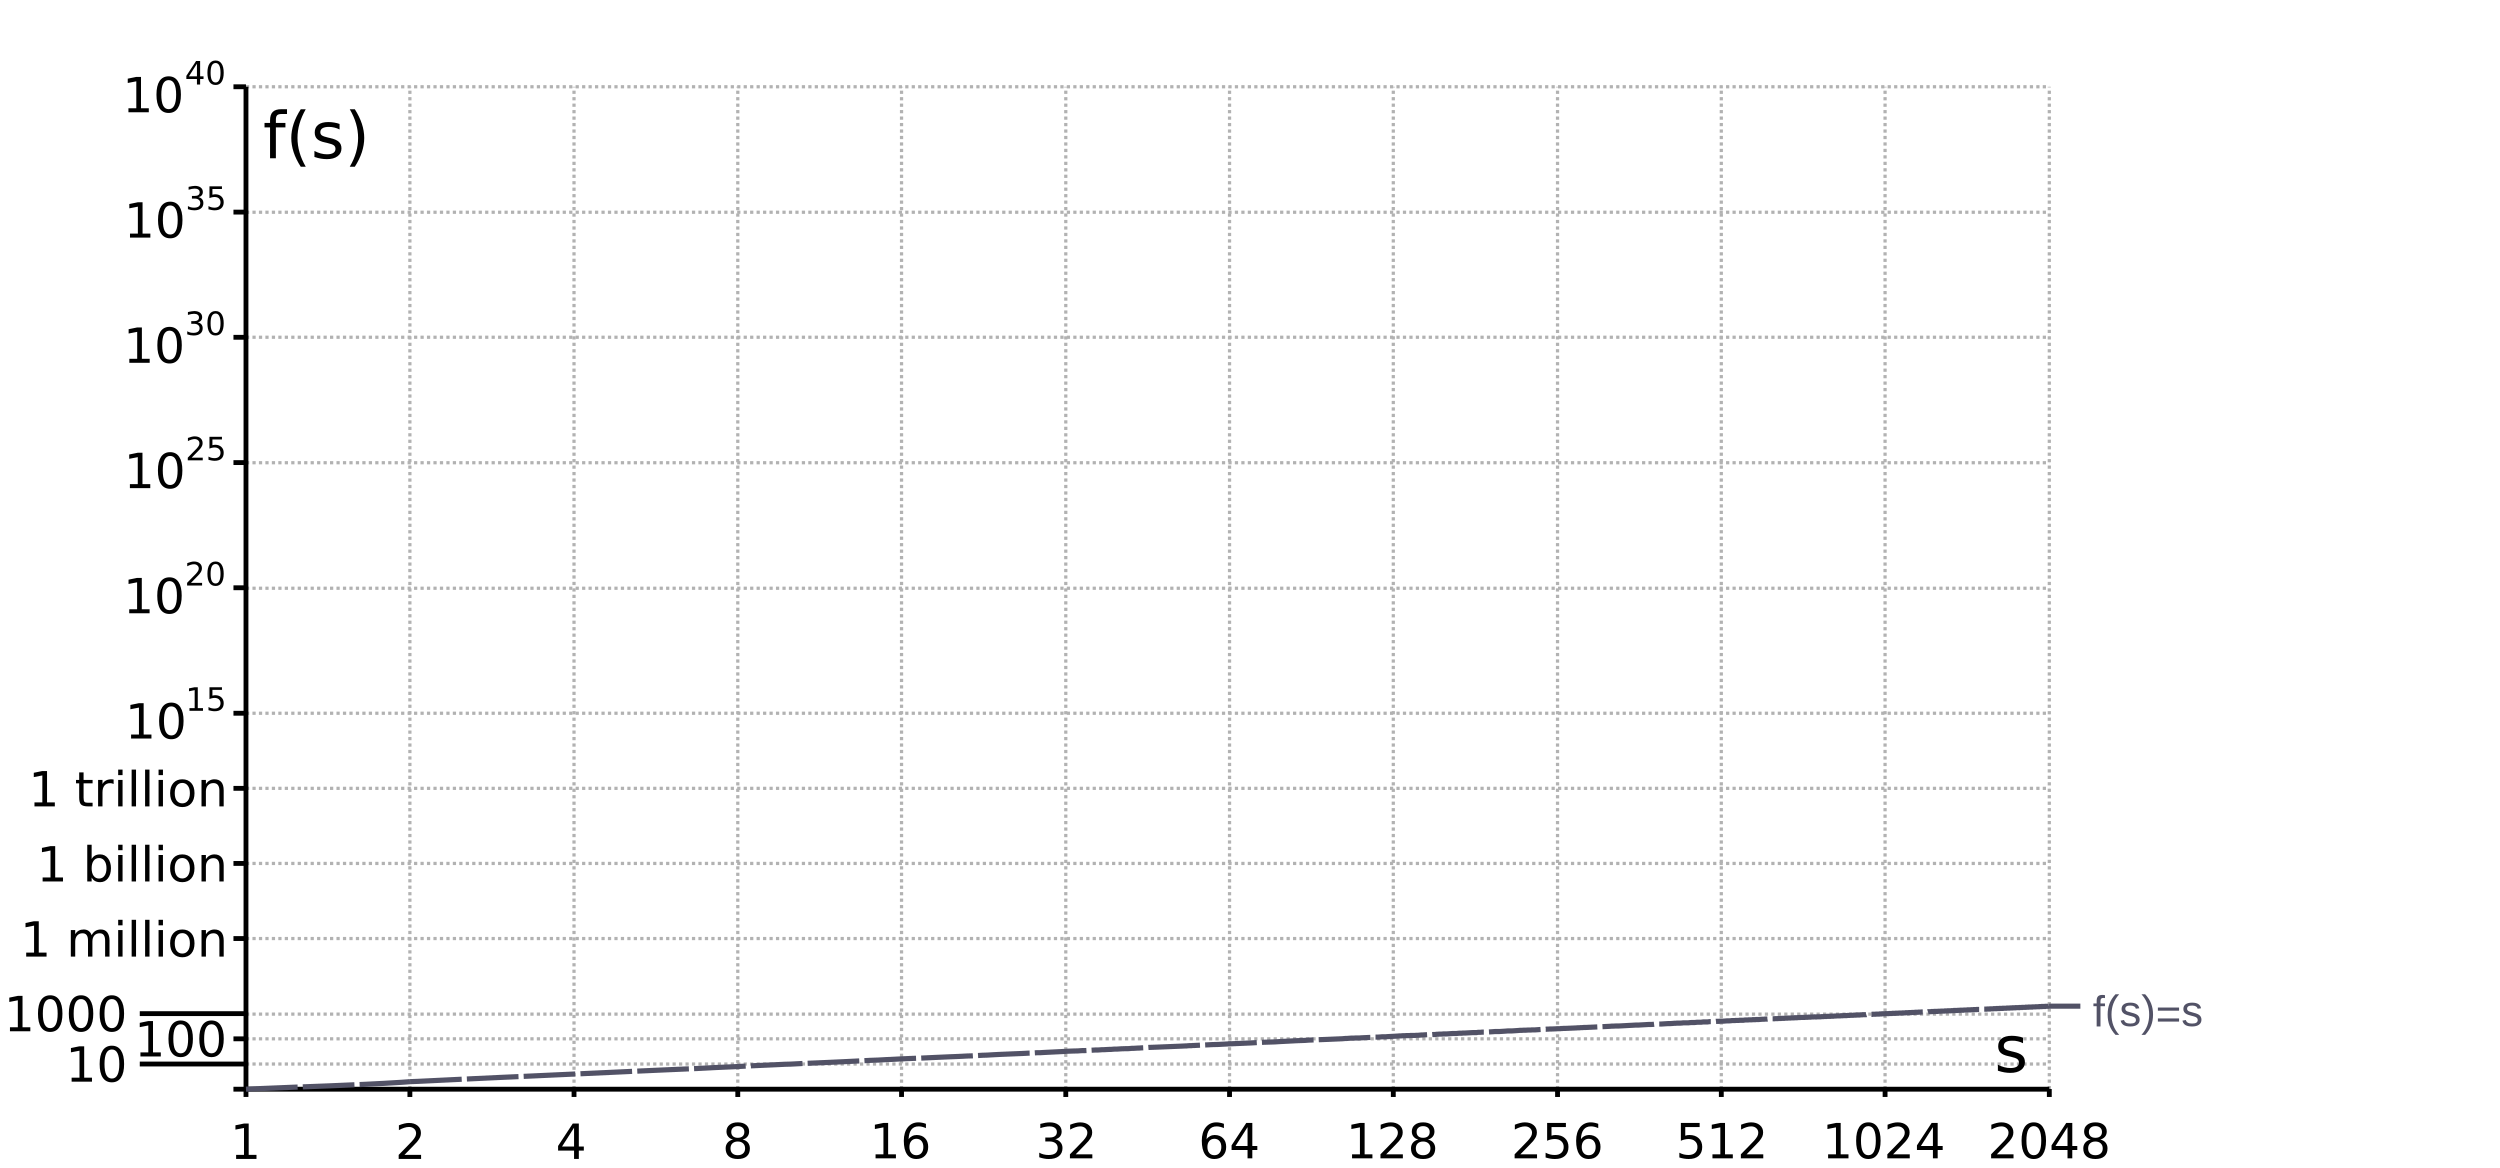
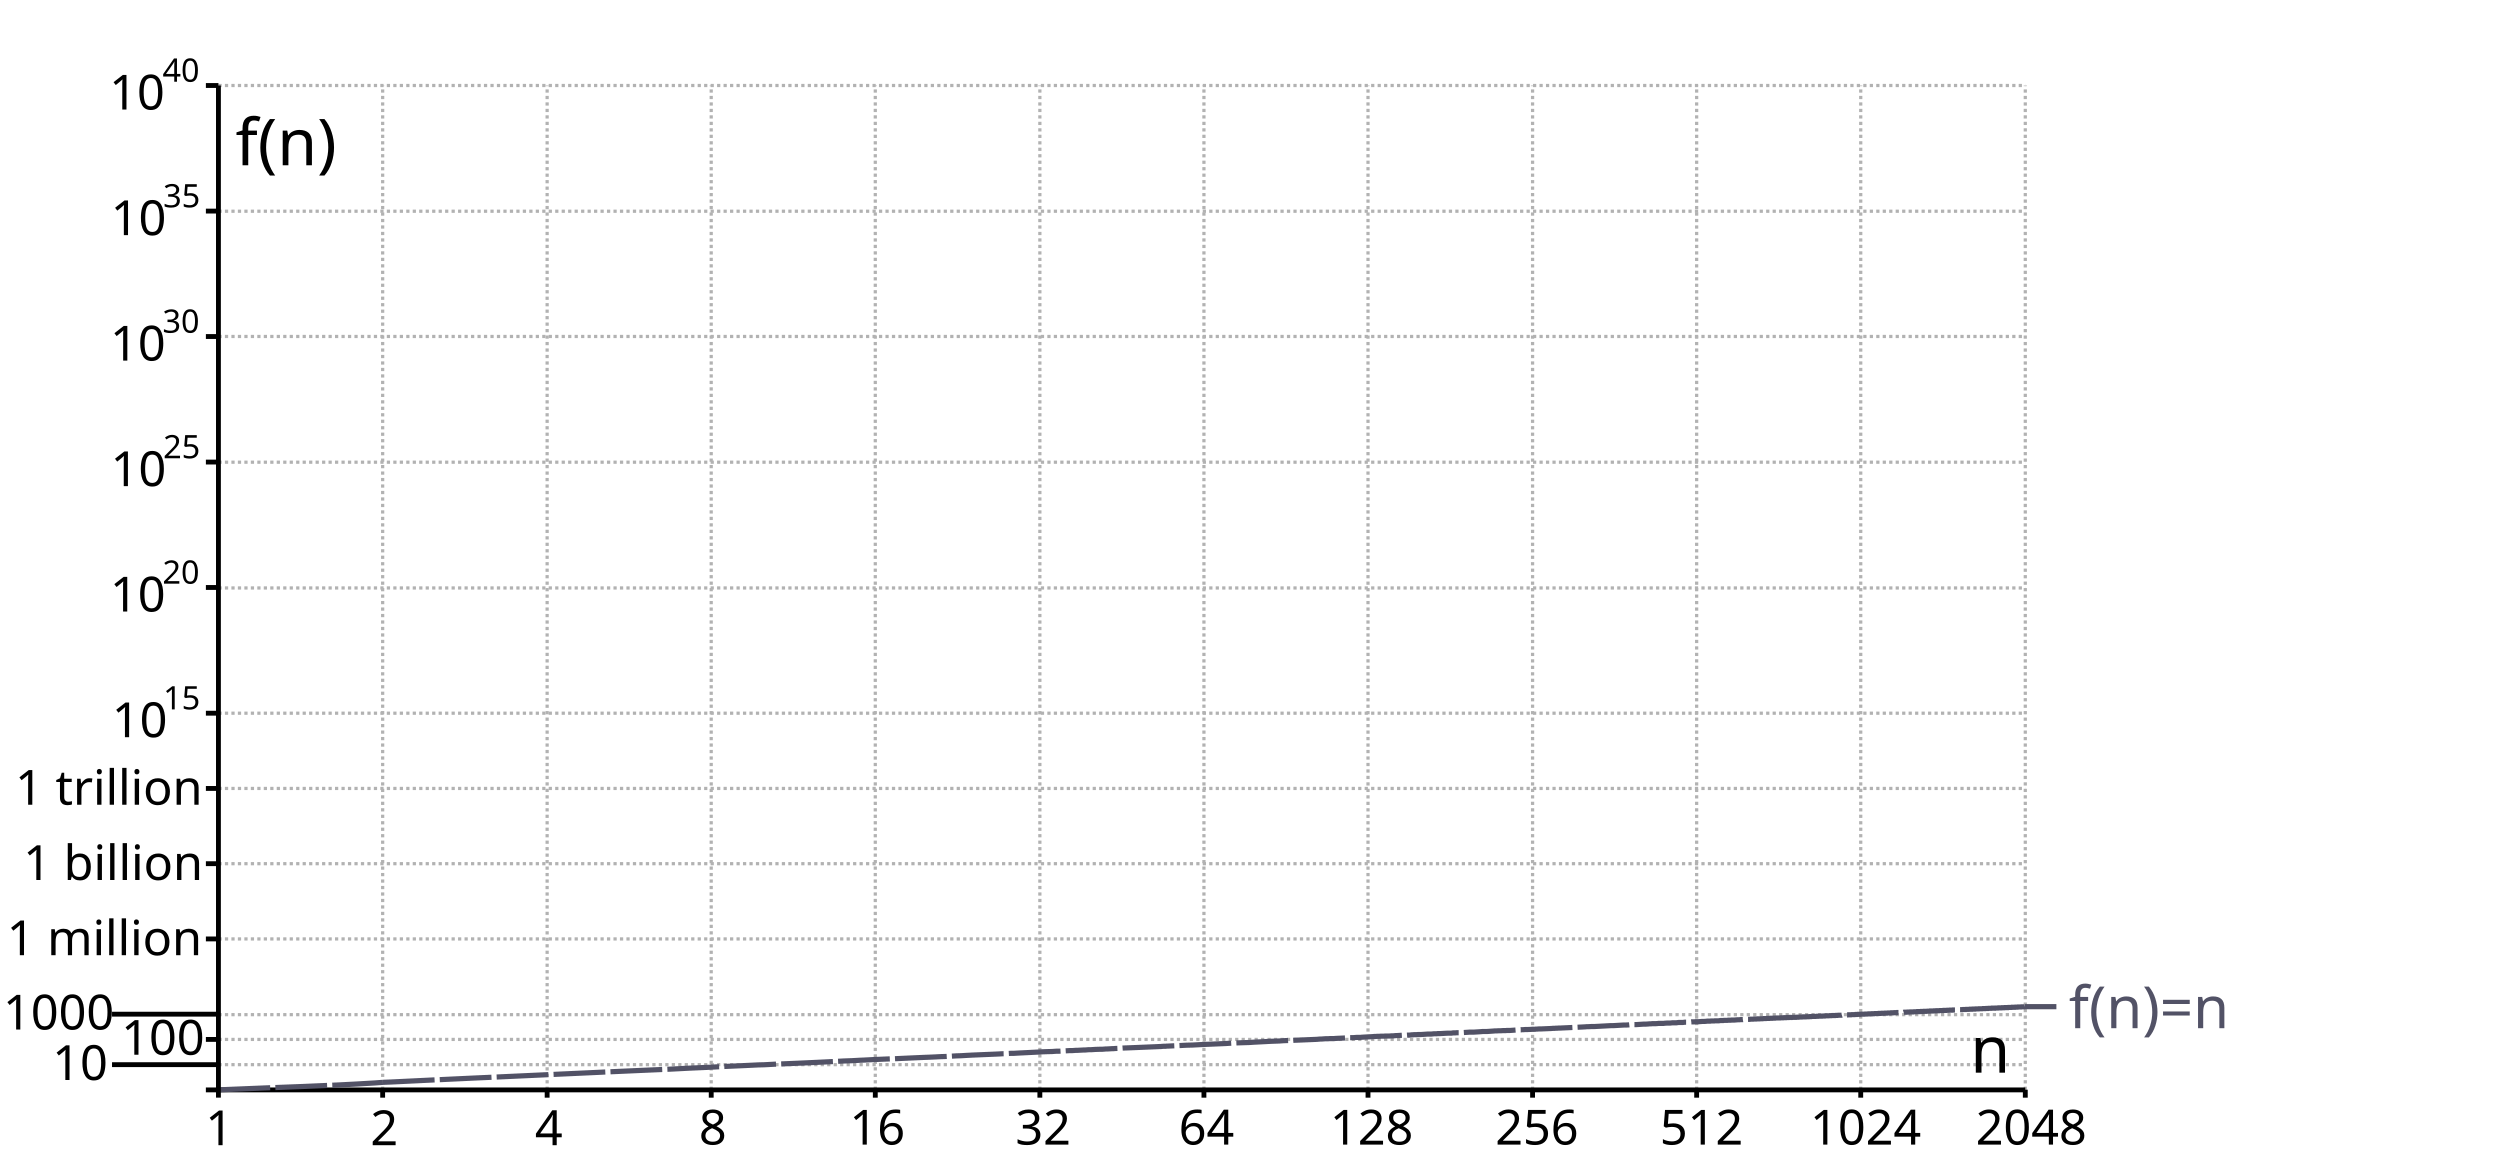
- <svg xmlns="http://www.w3.org/2000/svg" height="241pt" viewBox="0 0 516 241" width="516pt">
-   <g fill="none" stroke="#b2b2b2" stroke-dasharray=".667 .667 .667 .667" stroke-width=".667" transform="translate(.58717 .44439)">
-     <path d="m50.183 213.97h372.2" />
-     <path d="m50.183 219.17h372.2" />
-     <path d="m50.183 208.87h372.2" />
-     <path d="m50.183 17.464h372.2" />
-     <path d="m50.183 43.364h372.2" />
-     <path d="m50.183 193.27h372.2" />
-     <path d="m50.183 162.27h372.2" />
-     <path d="m50.183 120.97h372.2" />
-     <path d="m50.183 69.164h372.2" />
-     <path d="m50.183 177.77h372.2" />
-     <path d="m50.183 146.77h372.2" />
-     <path d="m50.183 95.064h372.2" />
-     <path d="m84.013 224.37v-206.9" />
-     <path d="m117.89 224.37v-206.9" />
-     <path d="m151.69 224.37v-206.9" />
-     <path d="m185.49 224.37v-206.9" />
-     <path d="m219.39 224.37v-206.9" />
-     <path d="m253.19 224.37v-206.9" />
-     <path d="m286.99 224.37v-206.9" />
-     <path d="m320.89 224.37v-206.9" />
-     <path d="m354.69 224.37v-206.9" />
-     <path d="m388.49 224.37v-206.9" />
-     <path d="m422.39 224.37v-206.9" />
-   </g>
-   <g font-family="'DejaVu Sans'">
-     <g transform="translate(6.5383 2.4782)">
-       <text x="18.899" y="124.102">
-         <tspan font-family="'DejaVu Sans'" font-size="10">10</tspan>
-       </text>
-       <text x="31.595" y="118.372">
-         <tspan font-family="'DejaVu Sans'" font-size="6.667">20</tspan>
-       </text>
+ <svg xmlns="http://www.w3.org/2000/svg" height="237pt" viewBox="0 0 515 237" width="515pt">
+   <g fill="none">
+     <g stroke="#b2b2b2" stroke-dasharray=".667 .667 .667 .667" stroke-width=".667">
+       <path d="m417.21 224.52v-206.9" />
+       <path d="m44.998 214.12h372.2" />
+       <path d="m44.998 219.32h372.2" />
+       <path d="m44.998 209.02h372.2" />
+       <path d="m44.998 17.614h372.2" />
+       <path d="m44.998 43.514h372.2" />
+       <path d="m44.998 193.42h372.2" />
+       <path d="m44.998 162.42h372.2" />
+       <path d="m44.998 121.12h372.2" />
+       <path d="m44.998 69.314h372.2" />
+       <path d="m44.998 177.92h372.2" />
+       <path d="m44.998 146.92h372.2" />
+       <path d="m44.998 95.214h372.2" />
+       <path d="m78.828 224.52v-206.9" />
+       <path d="m112.71 224.52v-206.9" />
+       <path d="m146.51 224.52v-206.9" />
+       <path d="m180.31 224.52v-206.9" />
+       <path d="m214.21 224.52v-206.9" />
+       <path d="m248.01 224.52v-206.9" />
+       <path d="m281.81 224.52v-206.9" />
+       <path d="m315.71 224.52v-206.9" />
+       <path d="m349.51 224.52v-206.9" />
+       <path d="m383.31 224.52v-206.9" />
    </g>
-     <g transform="translate(6.6783 2.5042)">
-       <text x="18.899" y="98.242">
-         <tspan font-family="'DejaVu Sans'" font-size="10">10</tspan>
-       </text>
-       <text x="31.595" y="92.512">
-         <tspan font-family="'DejaVu Sans'" font-size="6.667">25</tspan>
-       </text>
+     <g stroke="#000" stroke-width="1">
+       <path d="m42.408 224.52h374.8" />
+       <path d="m112.71 226.12v-1.64" />
+       <path d="m180.31 226.12v-1.64" />
+       <path d="m383.31 226.12v-1.64" />
    </g>
-     <g transform="translate(6.5578 2.5142)">
-       <text x="18.899" y="72.372">
-         <tspan font-family="'DejaVu Sans'" font-size="10">10</tspan>
-       </text>
-       <text x="31.575" y="66.642">
-         <tspan font-family="'DejaVu Sans'" font-size="6.667">30</tspan>
-       </text>
-     </g>
-     <g transform="translate(6.6978 2.5042)">
-       <text x="18.899" y="46.542">
-         <tspan font-family="'DejaVu Sans'" font-size="10">10</tspan>
-       </text>
-       <text x="31.575" y="40.812">
-         <tspan font-family="'DejaVu Sans'" font-size="6.667">35</tspan>
-       </text>
-     </g>
-     <g transform="translate(6.3755 2.5342)">
-       <text x="18.899" y="20.642">
-         <tspan font-family="'DejaVu Sans'" font-size="10">10</tspan>
-       </text>
-       <text x="31.758" y="14.912">
-         <tspan font-family="'DejaVu Sans'" font-size="6.667">40</tspan>
-       </text>
+     <path d="m44.998 224.513 2.146-.093c9.997-.446 20.02-.688 30-1.33l1.707-.124m338.3-15.59h6.465m-12.76.309h.146l.049-.031h.537l.048-.031h.683l.049-.031h.537l.049-.031h.731l.049-.031h.634l.049-.031h.683l.048-.031h.488l.049-.031h.683l.049-.031h.634l.098-.031m-48.33 2.227h.341l.146-.031h.732l.146-.031h.39l.147-.031h.487l.146-.031h.683l.146-.031h.488l.146-.031h.342l.146-.031h.732l.146-.031h.39l.147-.031h.683l.146-.031h.439l.098-.031h.634l.147-.031h.439l.098-.031h.683l.098-.031h.39l.097-.031h.683l.098-.031h.683l.147-.031h.341l.098-.031h.634l.097-.031h.634l.098-.031h.39l.098-.031h.634l.098-.031h.634l.146-.031h.536l.098-.031h.585l.098-.031h.585l.098-.031h.585l.146-.031h.536l.098-.031h.585l.098-.031h.536l.098-.031h.536l.098-.031h.585l.098-.031h.488l.098-.031h.78l.098-.031h.487l.098-.031h.537l.098-.031h.488l.097-.031h.732l.098-.031h.488l.098-.031h.683l.097-.031h.488l.098-.031h.683l.097-.031h.488l.049-.031h.683l.098-.031h.488l.048-.031h.634l.098-.031h.683l.048-.031h.634l.098-.031h.439l.098-.031h.634l.049-.031h.634l.048-.031h.634l.098-.031h.585l.098-.031h.585l.049-.031h.585l.098-.031h.585l.049-.031h.585l.049-.031h.634l.048-.031h.683l.098-.031h.585l.098-.031h.488l.049-.031h.585l.048-.031h.585m-332 15.28 1.609-.062c5.594-.308 11.23-.512 16.83-.804l1.366-.062 1.414-.062c7.397-.344 14.79-.7 22.19-1.021l1.317-.062 1.268-.062c4.452-.185 8.914-.415 13.36-.588l1.804-.093 1.756-.093c2.544-.115 5.174-.215 7.706-.371l2.78-.124 1.366-.062 1.317-.062 1.268-.062 1.22-.031 2.341-.124 2.292-.093 2.195-.093 2.049-.093 2-.093 1.902-.093 1.854-.093 1.756-.093 1.707-.062 1.658-.093.781-.031c1.517-.062 3.003-.18 4.536-.216l.829-.031.927-.031c2.023-.135 4.134-.152 6.145-.279l.829-.031.732-.031.683-.031 1.17-.062 1.024-.031 2.146-.124.975-.031 1.024-.062 1.17-.062.683-.031c1.479-.069 2.96-.115 4.438-.186l.634-.031.536-.031c.823.018 1.552-.128 2.439-.093l.488-.031.537-.031c1.252-.062 2.504-.119 3.756-.186l.537-.031.439-.031c.699-0 1.395-.074 2.097-.062l.39-.031.487-.031h.488l1.122-.062 1.073-.062h.537l.439-.031.39-.031h.341l.585-.031.585-.031h.341l.342-.031.39-.031h.488l.927-.062.975-.031h.439l.39-.031.341-.031h.293l.536-.031.488-.031h.243l.342-.031.731-.031.829-.062 1.659-.062 3.024-.124.731-.031.781-.031.732-.031.634-.031h.293l.195-.031.439-.031h.39l.244-.031h.244l.585-.031 1.366-.062.634-.031 1.219-.062 1.219-.031 1.17-.062 1.171-.062 2.244-.093 2.146-.093 2.049-.123 2.926-.093.927-.062 1.805-.093 1.756-.093 1.707-.062.829-.062.829-.031 1.561-.062 1.561-.062 2.926-.123.341-.031.342-.031h.292l.39-.031.439-.031h.487l.439-.031h.781l.341-.031.634-.031.683-.031.634-.031.585-.031.293-.031h.732l.439-.031.39-.031h.732l.293-.031.536-.031 1.17-.062.537-.031.292-.031h.293l.341-.031h.39l.39-.031h.634l.244-.031h.878l.342-.031h.341l.342-.031.293-.031h.243l.975-.062h.78l.39-.031h.342l.293-.031.243-.031h.244l.195-.031h.536l.293-.031h.634l.488-.031.878-.062h.732l.292-.031.292-.031h.537l.195-.031h.439l1.073-.062.585-.031h.732l.39-.062h.439l.292-.031h.927l.195-.031h.195l.975-.062.391-.031h.878l.487-.031.488-.031.439-.031.342-.031h.829l.488-.031.878-.062.341-.031h.341l.439-.031h.439l.439-.031h.585l.195-.031h.682l.439-.031.83-.062.439-.031h.537l.146-.031h.293l.39-.031h.39l.78-.031.39-.031h.537l.146-.031h.244l.342-.031h.39l2.195-.093.341-.031h.341l.244-.031h.293l.341-.031h.342l.634-.031 1.366-.062 2.536-.124.585-.031.292-.031h.341l.585-.031h.585l1.17-.062.536-.031.585-.031.585-.031.536-.031h.537l2.146-.124h.488l.536-.031.244-.031h.244l.292-.031h.83l1.463-.093h.439l.488-.031.293-.031h.292l.244-.031h.683l.439-.031.195-.031h1.073l.195-.031.439-.031h.634l.292-.031.244-.031h.829l.195-.031.244-.031h.878l.195-.031.244-.031h.878l.195-.031.244-.031h.633l.195-.031h.634l.78-.062h.439l.39-.031.195-.031h.634l.146-.031h.634l.146-.031h.78l.195-.031.195-.031h.585l.146-.031h.634l.195-.031h.537l.146-.031h.585l.342-.031.39-.031h.341l.195-.031h.487l.195-.031h.537l.195-.031h.536l.146-.031h.537l.147-.031h.536l.146-.031h.536l.195-.031h.439l.146-.031h.488l.195-.031h.537l.146-.031h.488l.195-.031h.39l.147-.031h.829l.146-.031h.488l.146-.031h.488l.147-.031h.439l.146-.031h.146" stroke="#525266" stroke-dasharray="10.668 1.067 10.668 1.067" stroke-width="1.067" />
+     <g stroke="#000" stroke-width="1">
+       <path d="m349.51 226.12v-1.64" />
+       <path d="m78.828 226.12v-1.64" />
+       <path d="m146.51 226.12v-1.64" />
+       <path d="m315.71 226.12v-1.64" />
+       <path d="m281.81 226.12v-1.64" />
+       <path d="m248.01 226.12v-1.64" />
+       <path d="m214.21 226.12v-1.64" />
+       <path d="m417.21 226.12v-1.64" />
    </g>
  </g>
-   <g fill="none">
-     <g stroke="#000" stroke-width="1">
-       <path d="m50.77 17.908v208.5" />
-       <path d="m48.18 224.81h374.8" />
-       <path d="m118.48 226.41v-1.64" />
-       <path d="m186.08 226.41v-1.64" />
-       <path d="m389.08 226.41v-1.64" />
-     </g>
-     <path d="m50.77 224.808 2.146-.093c9.997-.446 20.02-.688 30-1.33l1.707-.124m338.3-15.59h6.465m-12.76.309h.146l.049-.031h.537l.048-.031h.683l.049-.031h.537l.049-.031h.731l.049-.031h.634l.049-.031h.683l.048-.031h.488l.049-.031h.683l.049-.031h.634l.098-.031m-48.33 2.227h.341l.146-.031h.732l.146-.031h.39l.147-.031h.487l.146-.031h.683l.146-.031h.488l.146-.031h.342l.146-.031h.732l.146-.031h.39l.147-.031h.683l.146-.031h.439l.098-.031h.634l.147-.031h.439l.098-.031h.683l.098-.031h.39l.097-.031h.683l.098-.031h.683l.147-.031h.341l.098-.031h.634l.097-.031h.634l.098-.031h.39l.098-.031h.634l.098-.031h.634l.146-.031h.536l.098-.031h.585l.098-.031h.585l.098-.031h.585l.146-.031h.536l.098-.031h.585l.098-.031h.536l.098-.031h.536l.098-.031h.585l.098-.031h.488l.098-.031h.78l.098-.031h.487l.098-.031h.537l.098-.031h.488l.097-.031h.732l.098-.031h.488l.098-.031h.683l.097-.031h.488l.098-.031h.683l.097-.031h.488l.049-.031h.683l.098-.031h.488l.048-.031h.634l.098-.031h.683l.048-.031h.634l.098-.031h.439l.098-.031h.634l.049-.031h.634l.048-.031h.634l.098-.031h.585l.098-.031h.585l.049-.031h.585l.098-.031h.585l.049-.031h.585l.049-.031h.634l.048-.031h.683l.098-.031h.585l.098-.031h.488l.049-.031h.585l.048-.031h.585m-332 15.28 1.609-.062c5.594-.308 11.23-.512 16.83-.804l1.366-.062 1.414-.062c7.397-.344 14.79-.7 22.19-1.021l1.317-.062 1.268-.062c4.452-.185 8.914-.415 13.36-.588l1.804-.093 1.756-.093c2.544-.115 5.174-.215 7.706-.371l2.78-.124 1.366-.062 1.317-.062 1.268-.062 1.22-.031 2.341-.124 2.292-.093 2.195-.093 2.049-.093 2-.093 1.902-.093 1.854-.093 1.756-.093 1.707-.062 1.658-.093.781-.031c1.517-.062 3.003-.18 4.536-.216l.829-.031.927-.031c2.023-.135 4.134-.152 6.145-.279l.829-.031.732-.031.683-.031 1.17-.062 1.024-.031 2.146-.124.975-.031 1.024-.062 1.17-.062.683-.031c1.479-.069 2.96-.115 4.438-.186l.634-.031.536-.031c.823.018 1.552-.128 2.439-.093l.488-.031.537-.031c1.252-.062 2.504-.119 3.756-.186l.537-.031.439-.031c.699-0 1.395-.074 2.097-.062l.39-.031.487-.031h.488l1.122-.062 1.073-.062h.537l.439-.031.39-.031h.341l.585-.031.585-.031h.341l.342-.031.39-.031h.488l.927-.062.975-.031h.439l.39-.031.341-.031h.293l.536-.031.488-.031h.243l.342-.031.731-.031.829-.062 1.659-.062 3.024-.124.731-.031.781-.031.732-.031.634-.031h.293l.195-.031.439-.031h.39l.244-.031h.244l.585-.031 1.366-.062.634-.031 1.219-.062 1.219-.031 1.17-.062 1.171-.062 2.244-.093 2.146-.093 2.049-.123 2.926-.093.927-.062 1.805-.093 1.756-.093 1.707-.062.829-.062.829-.031 1.561-.062 1.561-.062 2.926-.123.341-.031.342-.031h.292l.39-.031.439-.031h.487l.439-.031h.781l.341-.031.634-.031.683-.031.634-.031.585-.031.293-.031h.732l.439-.031.39-.031h.732l.293-.031.536-.031 1.17-.062.537-.031.292-.031h.293l.341-.031h.39l.39-.031h.634l.244-.031h.878l.342-.031h.341l.342-.031.293-.031h.243l.975-.062h.78l.39-.031h.342l.293-.031.243-.031h.244l.195-.031h.536l.293-.031h.634l.488-.031.878-.062h.732l.292-.031.292-.031h.537l.195-.031h.439l1.073-.062.585-.031h.732l.39-.062h.439l.292-.031h.927l.195-.031h.195l.975-.062.391-.031h.878l.487-.031.488-.031.439-.031.342-.031h.829l.488-.031.878-.062.341-.031h.341l.439-.031h.439l.439-.031h.585l.195-.031h.682l.439-.031.83-.062.439-.031h.537l.146-.031h.293l.39-.031h.39l.78-.031.39-.031h.537l.146-.031h.244l.342-.031h.39l2.195-.093.341-.031h.341l.244-.031h.293l.341-.031h.342l.634-.031 1.366-.062 2.536-.124.585-.031.292-.031h.341l.585-.031h.585l1.17-.062.536-.031.585-.031.585-.031.536-.031h.537l2.146-.124h.488l.536-.031.244-.031h.244l.292-.031h.83l1.463-.093h.439l.488-.031.293-.031h.292l.244-.031h.683l.439-.031.195-.031h1.073l.195-.031.439-.031h.634l.292-.031.244-.031h.829l.195-.031.244-.031h.878l.195-.031.244-.031h.878l.195-.031.244-.031h.633l.195-.031h.634l.78-.062h.439l.39-.031.195-.031h.634l.146-.031h.634l.146-.031h.78l.195-.031.195-.031h.585l.146-.031h.634l.195-.031h.537l.146-.031h.585l.342-.031.39-.031h.341l.195-.031h.487l.195-.031h.537l.195-.031h.536l.146-.031h.537l.147-.031h.536l.146-.031h.536l.195-.031h.439l.146-.031h.488l.195-.031h.537l.146-.031h.488l.195-.031h.39l.147-.031h.829l.146-.031h.488l.146-.031h.488l.147-.031h.439l.146-.031h.146" stroke="#525266" stroke-dasharray="10.668 1.067 10.668 1.067" stroke-width="1.067" />
-   </g>
-   <g fill="#525266" transform="translate(4.9967 2.4421)">
-     <path d="m428.544 205.244v4.179h-.791v-4.179h-.668v-.576h.668v-.536q0-.65.286-.936.286-.286.875-.286.33 0 .558.053v.602q-.198-.035-.352-.035-.303 0-.439.154-.136.154-.136.558v.426h.927v.576z" />
-     <path d="m430.02 206.955q0-1.27.396-2.281.4-1.011 1.226-1.903h.765q-.822.914-1.208 1.942-.382 1.028-.382 2.25 0 1.217.378 2.241.382 1.024 1.213 1.951h-.765q-.831-.896-1.226-1.907-.396-1.015-.396-2.276z" />
-     <path d="m436.63 208.021q0 .672-.51 1.037-.505.365-1.419.365-.888 0-1.371-.29-.479-.294-.624-.914l.699-.136q.101.382.417.562.316.176.879.176.602 0 .879-.185.281-.185.281-.554 0-.281-.193-.457-.193-.176-.624-.29l-.567-.149q-.681-.176-.971-.343-.286-.171-.448-.413-.163-.242-.163-.593 0-.65.461-.989.466-.343 1.354-.343.787 0 1.248.277.466.277.589.888l-.712.088q-.066-.316-.356-.483-.286-.171-.769-.171-.536 0-.791.163-.255.163-.255.492 0 .202.105.334.105.132.312.224.207.092.87.255.628.158.905.294.277.132.435.294.163.163.25.378.088.211.088.483z" />
-     <path d="m439.39 206.973q0 1.27-.4 2.281-.396 1.011-1.222 1.903h-.765q.826-.923 1.208-1.942.382-1.024.382-2.25 0-1.226-.387-2.25-.382-1.024-1.204-1.942h.765q.831.896 1.226 1.912.396 1.011.396 2.272z" />
-     <path d="m440.39 206.164v-.65h4.373v.65zm0 2.25v-.65h4.373v.65z" />
-     <path d="m449.383 208.021q0 .672-.51 1.037-.505.365-1.419.365-.888 0-1.371-.29-.479-.294-.624-.914l.699-.136q.101.382.417.562.316.176.879.176.602 0 .879-.185.281-.185.281-.554 0-.281-.193-.457-.193-.176-.624-.29l-.567-.149q-.681-.176-.971-.343-.286-.171-.448-.413-.163-.242-.163-.593 0-.65.461-.989.466-.343 1.354-.343.787 0 1.248.277.466.277.589.888l-.712.088q-.066-.316-.356-.483-.286-.171-.769-.171-.536 0-.791.163-.255.163-.255.492 0 .202.105.334.105.132.312.224.207.092.87.255.628.158.905.294.277.132.435.294.163.163.25.378.088.211.088.483z" />
-   </g>
-   <g transform="translate(.58717 .44439)">
-     <g fill="none" stroke="#000" stroke-width="1">
-       <path d="m354.69 225.97v-1.64" />
-       <path d="m84.013 225.97v-1.64" />
-       <path d="m151.69 225.97v-1.64" />
-       <path d="m320.89 225.97v-1.64" />
-       <path d="m286.99 225.97v-1.64" />
-       <path d="m253.19 225.97v-1.64" />
-       <path d="m219.39 225.97v-1.64" />
-       <path d="m422.39 225.97v-1.64" />
-     </g>
-     <g font-family="'DejaVu Sans'">
-       <text x="12.959" y="222.808">
-         <tspan font-family="'DejaVu Sans'" font-size="10">10</tspan>
-       </text>
-       <text x="27.164" y="217.608">
-         <tspan font-family="'DejaVu Sans'" font-size="10">100</tspan>
-       </text>
-       <text x=".235" y="212.408">
-         <tspan font-family="'DejaVu Sans'" font-size="10">1000</tspan>
-       </text>
-       <text x="3.585" y="196.996">
-         <tspan font-family="'DejaVu Sans'" font-size="10">1 million</tspan>
-       </text>
-       <text x="6.978" y="181.496">
-         <tspan font-family="'DejaVu Sans'" font-size="10">1 billion</tspan>
-       </text>
-       <text x="5.294" y="165.996">
-         <tspan font-family="'DejaVu Sans'" font-size="10">1 trillion</tspan>
-       </text>
-       <text x="246.762" y="238.634">
-         <tspan font-family="'DejaVu Sans'" font-size="10">64</tspan>
-       </text>
-       <text x="277.242" y="238.634">
-         <tspan font-family="'DejaVu Sans'" font-size="10">128</tspan>
-       </text>
-       <text x="178.896" y="238.634">
-         <tspan font-family="'DejaVu Sans'" font-size="10">16</tspan>
-       </text>
-       <text x="213.15" y="238.639">
-         <tspan font-family="'DejaVu Sans'" font-size="10">32</tspan>
-       </text>
-       <text x="311.298" y="238.634">
-         <tspan font-family="'DejaVu Sans'" font-size="10">256</tspan>
-       </text>
-       <text x="345.264" y="238.634">
-         <tspan font-family="'DejaVu Sans'" font-size="10">512</tspan>
-       </text>
-       <text x="375.499" y="238.634">
-         <tspan font-family="'DejaVu Sans'" font-size="10">1024</tspan>
-       </text>
-       <text x="409.643" y="238.634">
-         <tspan font-family="'DejaVu Sans'" font-size="10">2048</tspan>
-       </text>
-     </g>
-     <g fill="none" stroke="#000" stroke-width="1">
-       <path d="m50.183 17.464h-2.585" />
-       <path d="m50.183 43.334h-2.585" />
-       <path d="m50.183 69.174h-2.585" />
-       <path d="m50.183 95.034h-2.585" />
-       <path d="m50.183 120.87h-2.585" />
-       <path d="m50.183 146.77h-2.585" />
-       <path d="m50.183 162.27h-2.585" />
-       <path d="m50.183 177.77h-2.585" />
-       <path d="m50.183 193.27h-2.585" />
-       <path d="m50.183 208.77h-21.92" />
-       <path d="m50.183 213.97h-2.585" />
-       <path d="m50.183 219.17h-21.92" />
-     </g>
-   </g>
-   <text font-family="'DejaVu Sans'" font-size="13.067" x="54.285" y="32.661">
-     <tspan font-family="'DejaVu Sans'" font-size="13.333">f(s)</tspan>
-   </text>
-   <text x="205.923" y="9.267">
-     <tspan x="205.923" y="44.657" />
-   </text>
-   <g font-family="'DejaVu Sans'" transform="translate(.58717 .44439)">
-     <text x="411.058" y="220.813">
-       <tspan font-family="'DejaVu Sans'" font-size="13.333">s</tspan>
+   <g font-family="Calibri">
+     <text x="242.82" y="235.783">
+       <tspan font-family="Calibri" font-size="10">64</tspan>
    </text>
-     <g transform="translate(6.3352 2.0319)">
-       <text x="18.899" y="149.96">
-         <tspan font-family="'DejaVu Sans'" font-size="10">10</tspan>
-       </text>
-       <text x="31.351" y="144.23">
-         <tspan font-family="'DejaVu Sans'" font-size="6.667">15</tspan>
-       </text>
-     </g>
-     <text x="148.514" y="238.634">
-       <tspan font-family="'DejaVu Sans'" font-size="10">8</tspan>
+     <text x="273.983" y="235.783">
+       <tspan font-family="Calibri" font-size="10">128</tspan>
    </text>
-     <text x="114.119" y="238.756">
-       <tspan font-family="'DejaVu Sans'" font-size="10">4</tspan>
+     <text x="175.013" y="235.783">
+       <tspan font-family="Calibri" font-size="10">16</tspan>
    </text>
-     <text x="80.966" y="238.756">
-       <tspan font-family="'DejaVu Sans'" font-size="10">2</tspan>
+     <text x="209.164" y="235.788">
+       <tspan font-family="Calibri" font-size="10">32</tspan>
    </text>
-     <text x="46.913" y="238.756">
-       <tspan font-family="'DejaVu Sans'" font-size="10">1</tspan>
+     <text x="308.022" y="235.783">
+       <tspan font-family="Calibri" font-size="10">256</tspan>
+     </text>
+     <text x="341.935" y="235.783">
+       <tspan font-family="Calibri" font-size="10">512</tspan>
+     </text>
+     <text x="372.891" y="235.783">
+       <tspan font-family="Calibri" font-size="10">1024</tspan>
+     </text>
+     <text x="406.995" y="235.783">
+       <tspan font-family="Calibri" font-size="10">2048</tspan>
    </text>
  </g>
+   <text x="200.152" y="8.972">
+     <tspan x="200.152" y="44.363" />
+   </text>
+   <g font-family="Calibri">
+     <text x="405.874" y="220.963">
+       <tspan font-family="Calibri" font-size="13.333">n</tspan>
+     </text>
+     <text fill="#525266" x="426.173" y="211.81">f(n)=n</text>
+     <text x="143.976" y="235.783">
+       <tspan font-family="Calibri" font-size="10">8</tspan>
+     </text>
+     <text x="110.201" y="235.905">
+       <tspan font-family="Calibri" font-size="10">4</tspan>
+     </text>
+     <text x="76.294" y="235.905">
+       <tspan font-family="Calibri" font-size="10">2</tspan>
+     </text>
+     <text x="22.665" y="125.975">
+       <tspan font-family="Calibri" font-size="10">10</tspan>
+     </text>
+     <text x="33.472" y="120.246">
+       <tspan font-family="Calibri" font-size="6.667">20</tspan>
+     </text>
+     <text x="22.805" y="100.139">
+       <tspan font-family="Calibri" font-size="10">10</tspan>
+     </text>
+     <text x="33.612" y="94.41">
+       <tspan font-family="Calibri" font-size="6.667">25</tspan>
+     </text>
+     <text x="22.685" y="74.279">
+       <tspan font-family="Calibri" font-size="10">10</tspan>
+     </text>
+     <text x="33.472" y="68.55">
+       <tspan font-family="Calibri" font-size="6.667">30</tspan>
+     </text>
+     <text x="22.825" y="48.439">
+       <tspan font-family="Calibri" font-size="10">10</tspan>
+     </text>
+     <text x="33.612" y="42.71">
+       <tspan font-family="Calibri" font-size="6.667">35</tspan>
+     </text>
+     <text x="22.503" y="22.569">
+       <tspan font-family="Calibri" font-size="10">10</tspan>
+     </text>
+     <text x="33.472" y="16.84">
+       <tspan font-family="Calibri" font-size="6.667">40</tspan>
+     </text>
+     <text x="10.775" y="222.479">
+       <tspan font-family="Calibri" font-size="10">10</tspan>
+     </text>
+     <text x="24.979" y="217.279">
+       <tspan font-family="Calibri" font-size="10">100</tspan>
+     </text>
+     <text x=".638" y="212.079">
+       <tspan font-family="Calibri" font-size="10">1000</tspan>
+     </text>
+     <text x="1.4" y="196.774">
+       <tspan font-family="Calibri" font-size="10">1 million</tspan>
+     </text>
+     <text x="4.794" y="181.274">
+       <tspan font-family="Calibri" font-size="10">1 billion</tspan>
+     </text>
+     <text x="3.109" y="165.774">
+       <tspan font-family="Calibri" font-size="10">1 trillion</tspan>
+     </text>
+   </g>
+   <path d="m44.998 208.92h-21.92" fill="none" stroke="#000" stroke-width="1" />
+   <path d="m44.998 219.32h-21.92" fill="none" stroke="#000" stroke-width="1" />
+   <g font-family="Calibri">
+     <text x="23.049" y="151.859">
+       <tspan font-family="Calibri" font-size="10">10</tspan>
+     </text>
+     <text x="33.612" y="146.129">
+       <tspan font-family="Calibri" font-size="6.667">15</tspan>
+     </text>
+     <text x="42.31" y="235.905">
+       <tspan font-family="Calibri" font-size="10">1</tspan>
+     </text>
+     <text font-size="13.067" x="48.513" y="34.045">
+       <tspan font-family="Calibri" font-size="13.333">f(n)</tspan>
+     </text>
+   </g>
+   <g fill="none" stroke="#000" stroke-width="1">
+     <path d="m44.998 17.613v208.5" />
+     <path d="m44.998 17.614h-2.585" />
+     <path d="m44.998 43.484h-2.585" />
+     <path d="m44.998 69.324h-2.585" />
+     <path d="m44.998 95.184h-2.585" />
+     <path d="m44.998 121.02h-2.585" />
+     <path d="m44.998 146.92h-2.585" />
+     <path d="m44.998 162.42h-2.585" />
+     <path d="m44.998 177.92h-2.585" />
+     <path d="m44.998 193.42h-2.585" />
+     <path d="m44.998 214.12h-2.585" />
+   </g>
</svg>
